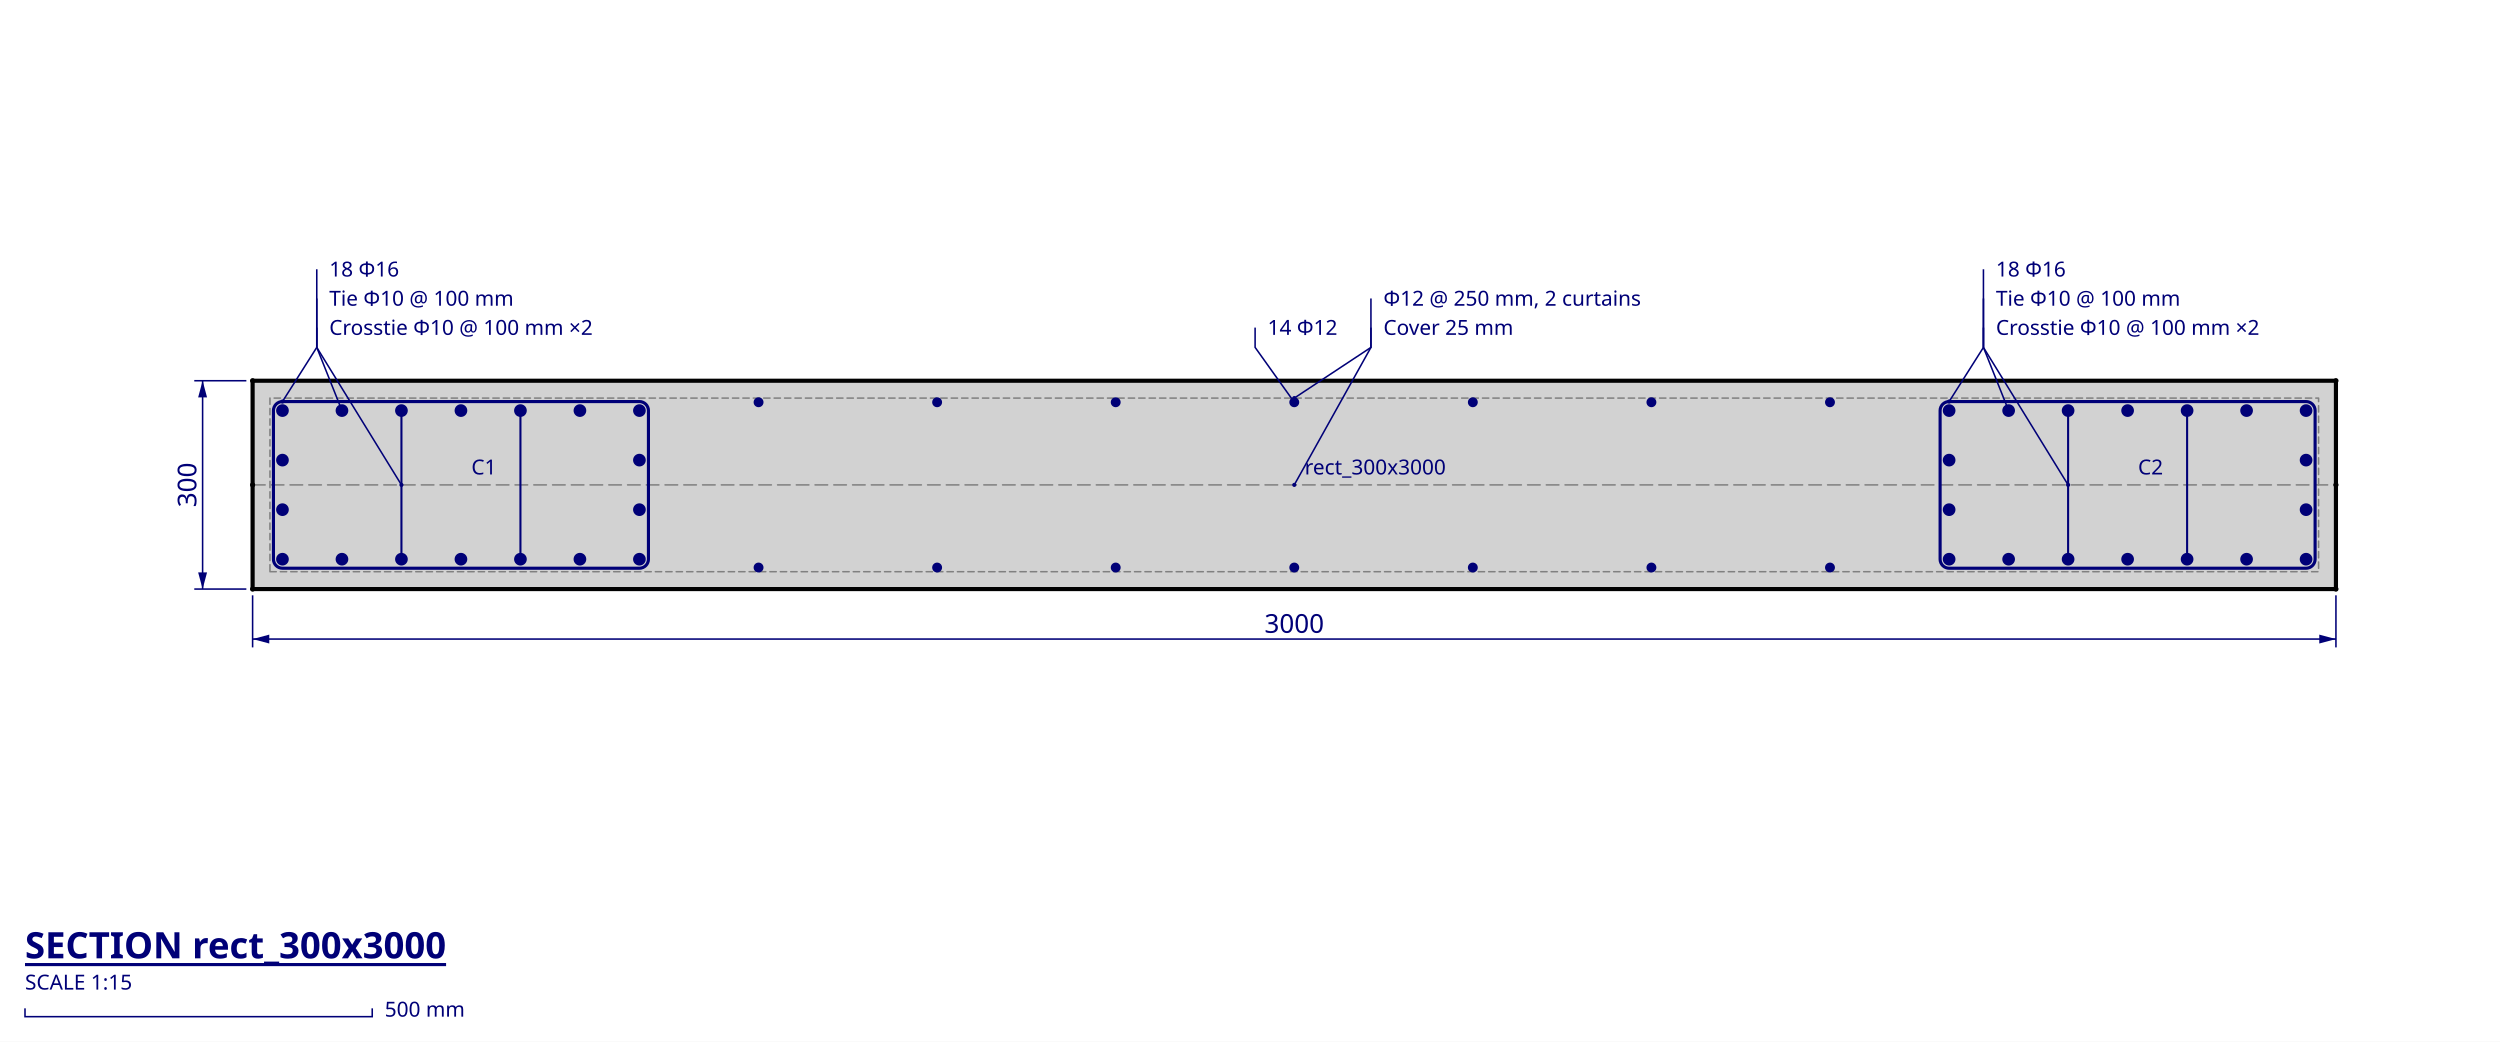
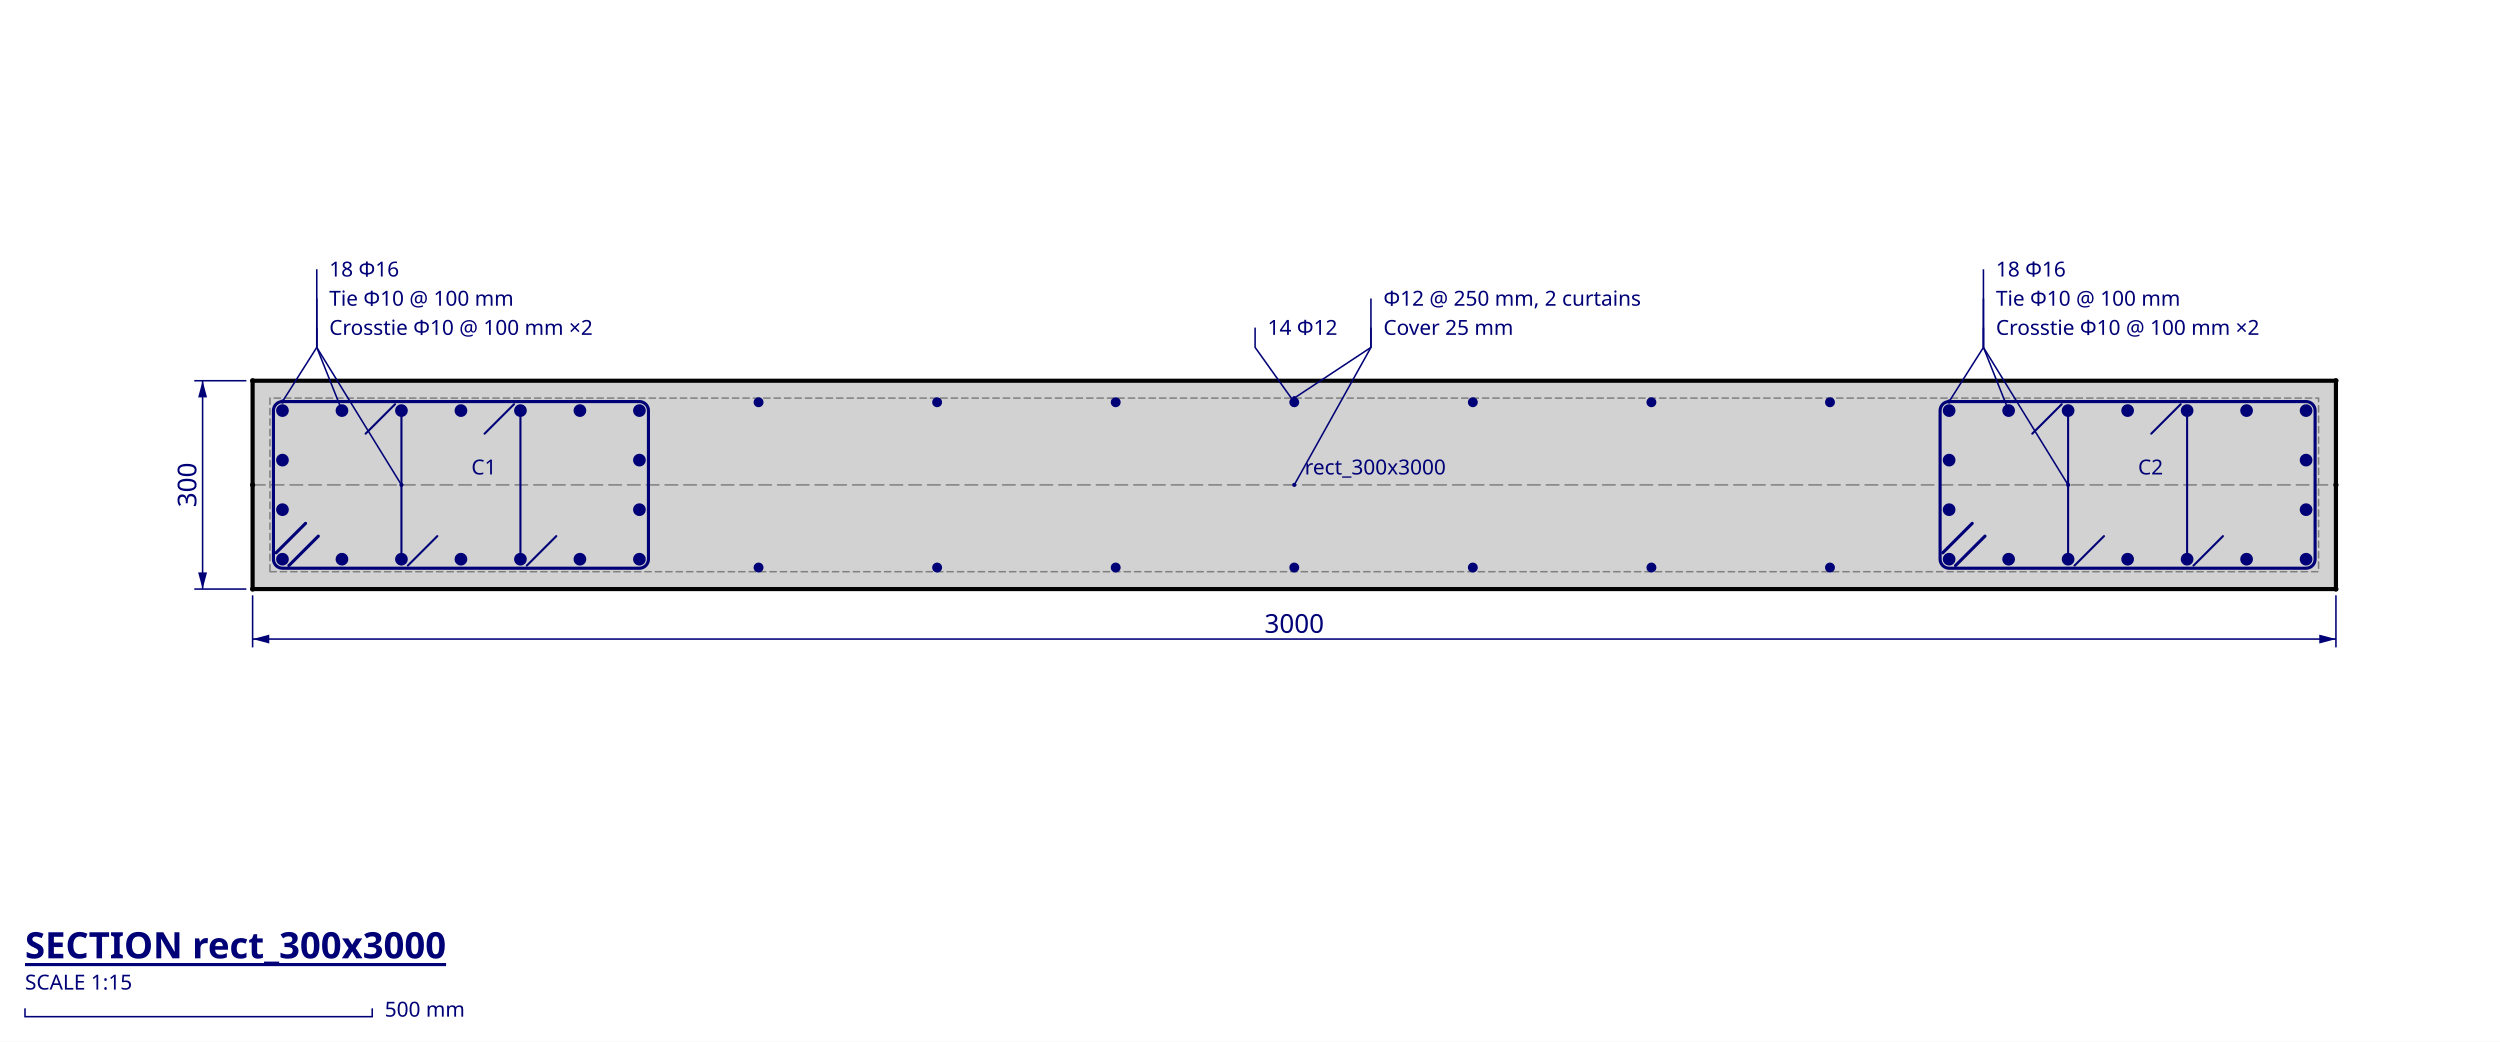
<svg xmlns="http://www.w3.org/2000/svg" width="1200" height="500" viewBox="0 0 1200 500" data-view="top">
  <rect width="1200" height="500" fill="#ffffff" />
  <g class="faces" fill="none" stroke="#000000" stroke-width="1" stroke-linecap="round" stroke-linejoin="round">
</g>
  <g class="concrete" fill="#d2d2d2" stroke="#000000" stroke-width="2" stroke-linecap="round" stroke-linejoin="round">
    <g data-id="7">
      <path d="M121.25 282.75 L1121.25 282.75 L1121.25 182.75 L121.25 182.75 Z" />
    </g>
  </g>
  <g class="cover" fill="none" stroke="#808080" stroke-width="0.75" stroke-linecap="round" stroke-linejoin="round" stroke-dasharray="3 2">
    <g data-id="9">
      <path d="M129.58 274.42 L1112.92 274.42 L1112.92 191.08 L129.58 191.08 Z" />
    </g>
  </g>
  <g class="leg" fill="none" stroke="#808080" stroke-width="0.75" stroke-linecap="round" stroke-linejoin="round" stroke-dasharray="6 3">
    <g data-id="8">
      <path d="M121.25 232.75 L1121.25 232.75" />
    </g>
  </g>
  <g class="hoop" fill="none" stroke="#000077" stroke-width="1.5" stroke-linecap="round" stroke-linejoin="round">
    <g data-id="46">
      <path d="M131.25 268.42 L131.33 269.26 L131.58 270.07 L131.98 270.82 L132.52 271.48 L133.18 272.02 L133.93 272.42 L134.74 272.67 L135.58 272.75 L306.92 272.75 L307.76 272.67 L308.57 272.42 L309.32 272.02 L309.98 271.48 L310.52 270.82 L310.92 270.07 L311.17 269.26 L311.25 268.42 L311.25 197.08 L311.17 196.24 L310.92 195.43 L310.52 194.68 L309.98 194.02 L309.32 193.48 L308.57 193.08 L307.76 192.83 L306.92 192.75 L135.58 192.75 L134.74 192.83 L133.93 193.08 L133.18 193.48 L132.52 194.02 L131.98 194.68 L131.58 195.43 L131.33 196.24 L131.25 197.08 Z" />
+       <path d="M138.65 271.48 L152.79 257.34" />
+       <path d="M132.52 265.35 L146.66 251.21" />
    </g>
    <g data-id="85">
      <path d="M931.25 268.42 L931.33 269.26 L931.58 270.07 L931.98 270.82 L932.52 271.48 L933.18 272.02 L933.93 272.42 L934.74 272.67 L935.58 272.75 L1106.92 272.75 L1107.76 272.67 L1108.57 272.42 L1109.32 272.02 L1109.98 271.48 L1110.52 270.82 L1110.92 270.07 L1111.17 269.26 L1111.25 268.42 L1111.25 197.08 L1111.17 196.24 L1110.92 195.43 L1110.52 194.68 L1109.98 194.02 L1109.32 193.48 L1108.57 193.08 L1107.76 192.83 L1106.92 192.75 L935.58 192.75 L934.74 192.83 L933.93 193.08 L933.18 193.48 L932.52 194.02 L931.98 194.68 L931.58 195.43 L931.33 196.24 L931.25 197.08 Z" />
+       <path d="M938.65 271.48 L952.79 257.34" />
+       <path d="M932.52 265.35 L946.66 251.21" />
    </g>
  </g>
  <g class="crosstie" fill="none" stroke="#000077" stroke-width="1" stroke-linecap="round" stroke-linejoin="round">
    <g data-id="47">
      <path d="M192.69 268.42 L192.69 197.08" />
+       <path d="M195.76 271.48 L209.9 257.34" />
+       <path d="M189.63 194.02 L175.49 208.16" />
    </g>
    <g data-id="48">
      <path d="M249.81 268.42 L249.81 197.08" />
+       <path d="M252.87 271.48 L267.01 257.34" />
+       <path d="M246.74 194.02 L232.6 208.16" />
    </g>
    <g data-id="86">
      <path d="M992.69 268.42 L992.69 197.08" />
+       <path d="M995.76 271.48 L1009.9 257.34" />
+       <path d="M989.63 194.02 L975.49 208.16" />
    </g>
    <g data-id="87">
      <path d="M1049.81 268.42 L1049.81 197.08" />
+       <path d="M1052.87 271.48 L1067.01 257.34" />
+       <path d="M1046.74 194.02 L1032.6 208.16" />
    </g>
  </g>
  <g class="bar" fill="#000077" stroke="#000077" stroke-width="0.75" stroke-linecap="round" stroke-linejoin="round">
    <g data-id="11">
      <circle cx="135.58" cy="268.42" r="2.67" />
    </g>
    <g data-id="13">
      <circle cx="164.14" cy="268.42" r="2.67" />
    </g>
    <g data-id="15">
      <circle cx="192.69" cy="268.42" r="2.67" />
    </g>
    <g data-id="17">
      <circle cx="221.25" cy="268.42" r="2.67" />
    </g>
    <g data-id="19">
      <circle cx="249.81" cy="268.42" r="2.67" />
    </g>
    <g data-id="21">
      <circle cx="278.36" cy="268.42" r="2.67" />
    </g>
    <g data-id="23">
      <circle cx="306.92" cy="268.42" r="2.67" />
    </g>
    <g data-id="25">
      <circle cx="306.92" cy="244.64" r="2.67" />
    </g>
    <g data-id="27">
      <circle cx="306.92" cy="220.86" r="2.67" />
    </g>
    <g data-id="29">
      <circle cx="306.92" cy="197.08" r="2.67" />
    </g>
    <g data-id="31">
      <circle cx="278.36" cy="197.08" r="2.67" />
    </g>
    <g data-id="33">
      <circle cx="249.81" cy="197.08" r="2.67" />
    </g>
    <g data-id="35">
      <circle cx="221.25" cy="197.08" r="2.67" />
    </g>
    <g data-id="37">
      <circle cx="192.69" cy="197.08" r="2.67" />
    </g>
    <g data-id="39">
      <circle cx="164.14" cy="197.08" r="2.67" />
    </g>
    <g data-id="41">
      <circle cx="135.58" cy="197.08" r="2.67" />
    </g>
    <g data-id="43">
      <circle cx="135.58" cy="220.86" r="2.67" />
    </g>
    <g data-id="45">
      <circle cx="135.58" cy="244.64" r="2.67" />
    </g>
    <g data-id="50">
      <circle cx="935.58" cy="268.42" r="2.67" />
    </g>
    <g data-id="52">
      <circle cx="964.14" cy="268.42" r="2.67" />
    </g>
    <g data-id="54">
      <circle cx="992.69" cy="268.42" r="2.67" />
    </g>
    <g data-id="56">
      <circle cx="1021.25" cy="268.42" r="2.67" />
    </g>
    <g data-id="58">
      <circle cx="1049.81" cy="268.42" r="2.67" />
    </g>
    <g data-id="60">
      <circle cx="1078.36" cy="268.42" r="2.67" />
    </g>
    <g data-id="62">
      <circle cx="1106.92" cy="268.42" r="2.67" />
    </g>
    <g data-id="64">
      <circle cx="1106.92" cy="244.64" r="2.67" />
    </g>
    <g data-id="66">
      <circle cx="1106.92" cy="220.86" r="2.67" />
    </g>
    <g data-id="68">
      <circle cx="1106.92" cy="197.08" r="2.67" />
    </g>
    <g data-id="70">
      <circle cx="1078.36" cy="197.08" r="2.67" />
    </g>
    <g data-id="72">
      <circle cx="1049.81" cy="197.08" r="2.67" />
    </g>
    <g data-id="74">
      <circle cx="1021.25" cy="197.08" r="2.67" />
    </g>
    <g data-id="76">
      <circle cx="992.69" cy="197.08" r="2.67" />
    </g>
    <g data-id="78">
      <circle cx="964.14" cy="197.08" r="2.67" />
    </g>
    <g data-id="80">
      <circle cx="935.58" cy="197.08" r="2.67" />
    </g>
    <g data-id="82">
      <circle cx="935.58" cy="220.86" r="2.67" />
    </g>
    <g data-id="84">
      <circle cx="935.58" cy="244.64" r="2.67" />
    </g>
    <g data-id="89">
      <circle cx="364.11" cy="272.42" r="2" />
    </g>
    <g data-id="91">
      <circle cx="449.82" cy="272.42" r="2" />
    </g>
    <g data-id="93">
      <circle cx="535.54" cy="272.42" r="2" />
    </g>
    <g data-id="95">
      <circle cx="621.25" cy="272.42" r="2" />
    </g>
    <g data-id="97">
      <circle cx="706.96" cy="272.42" r="2" />
    </g>
    <g data-id="99">
      <circle cx="792.68" cy="272.42" r="2" />
    </g>
    <g data-id="101">
      <circle cx="878.39" cy="272.42" r="2" />
    </g>
    <g data-id="103">
      <circle cx="364.11" cy="193.08" r="2" />
    </g>
    <g data-id="105">
      <circle cx="449.82" cy="193.08" r="2" />
    </g>
    <g data-id="107">
      <circle cx="535.54" cy="193.08" r="2" />
    </g>
    <g data-id="109">
      <circle cx="621.25" cy="193.08" r="2" />
    </g>
    <g data-id="111">
      <circle cx="706.96" cy="193.08" r="2" />
    </g>
    <g data-id="113">
      <circle cx="792.68" cy="193.08" r="2" />
    </g>
    <g data-id="115">
      <circle cx="878.39" cy="193.08" r="2" />
    </g>
  </g>
  <g class="edges" fill="none" stroke="#000000" stroke-width="1.5" stroke-linecap="round" stroke-linejoin="round">
</g>
  <g class="points" fill="#000000">
    <g data-id="1">
      <circle cx="121.25" cy="232.75" r="1.25" fill="#000000" stroke="none" />
    </g>
    <g data-id="2">
      <circle cx="1121.25" cy="232.75" r="1.25" fill="#000000" stroke="none" />
    </g>
    <g data-id="3">
      <circle cx="121.25" cy="282.75" r="1.25" fill="#000000" stroke="none" />
    </g>
    <g data-id="4">
      <circle cx="1121.25" cy="282.75" r="1.25" fill="#000000" stroke="none" />
    </g>
    <g data-id="5">
      <circle cx="1121.25" cy="182.75" r="1.25" fill="#000000" stroke="none" />
    </g>
    <g data-id="6">
      <circle cx="121.25" cy="182.75" r="1.25" fill="#000000" stroke="none" />
    </g>
  </g>
  <g class="annotation" font-family="Arial Narrow, Archivo Narrow, sans-serif" fill="#000077" stroke="#000077" stroke-width="0.75">
    <g class="tag">
      <path d="M164.14 197.08 L152.05 166.75 L152.05 129.25" fill="none" />
      <circle cx="164.14" cy="197.08" r="1" stroke="none" />
      <text x="158.05" y="132.75" stroke="none" font-size="10">18 Φ16</text>
    </g>
    <g class="tag">
      <path d="M135.58 192.75 L152.05 166.75 L152.05 143.25" fill="none" />
      <circle cx="135.58" cy="192.75" r="1" stroke="none" />
      <text x="158.05" y="146.75" stroke="none" font-size="10">Tie Φ10 @ 100 mm</text>
    </g>
    <g class="tag">
      <path d="M192.69 232.75 L152.05 166.75 L152.05 157.25" fill="none" />
      <circle cx="192.69" cy="232.75" r="1" stroke="none" />
      <text x="158.05" y="160.75" stroke="none" font-size="10">Crosstie Φ10 @ 100 mm ×2</text>
    </g>
    <g class="tag">
      <path d="M621.25 193.08 L602.45 166.75 L602.45 157.25" fill="none" />
      <circle cx="621.25" cy="193.08" r="1" stroke="none" />
      <text x="608.45" y="160.75" stroke="none" font-size="10">14 Φ12</text>
    </g>
    <g class="tag">
      <path d="M621.25 232.75 L658.05 166.75 L658.05 143.25" fill="none" />
      <circle cx="621.25" cy="232.75" r="1" stroke="none" />
      <text x="664.05" y="146.75" stroke="none" font-size="10">Φ12 @ 250 mm, 2 curtains</text>
    </g>
    <g class="tag">
      <path d="M621.25 191.08 L658.05 166.75 L658.05 157.25" fill="none" />
      <circle cx="621.25" cy="191.08" r="1" stroke="none" />
      <text x="664.05" y="160.75" stroke="none" font-size="10">Cover 25 mm</text>
    </g>
    <g class="tag">
      <path d="M964.14 197.08 L952.05 166.75 L952.05 129.25" fill="none" />
      <circle cx="964.14" cy="197.08" r="1" stroke="none" />
      <text x="958.05" y="132.75" stroke="none" font-size="10">18 Φ16</text>
    </g>
    <g class="tag">
      <path d="M935.58 192.75 L952.05 166.75 L952.05 143.25" fill="none" />
      <circle cx="935.58" cy="192.75" r="1" stroke="none" />
      <text x="958.05" y="146.75" stroke="none" font-size="10">Tie Φ10 @ 100 mm</text>
    </g>
    <g class="tag">
      <path d="M992.69 232.75 L952.05 166.75 L952.05 157.25" fill="none" />
      <circle cx="992.69" cy="232.75" r="1" stroke="none" />
      <text x="958.05" y="160.75" stroke="none" font-size="10">Crosstie Φ10 @ 100 mm ×2</text>
    </g>
    <g class="dimension" data-dim="width">
      <path d="M121.25 285.75 L121.25 310.75 M1121.25 285.75 L1121.25 310.75 M121.25 306.75 L1121.25 306.75" fill="none" />
      <path d="M0 0 L8 -2.14 L8 2.14 Z" stroke="none" transform="translate(121.25 306.75) rotate(0)" />
      <path d="M0 0 L8 -2.14 L8 2.14 Z" stroke="none" transform="translate(1121.25 306.75) rotate(180)" />
      <text x="621.25" y="303.75" text-anchor="middle" stroke="none" font-size="12.5">3000</text>
    </g>
    <g class="dimension" data-dim="depth">
      <path d="M118.25 182.75 L93.25 182.75 M118.25 282.75 L93.25 282.75 M97.25 182.75 L97.25 282.75" fill="none" />
      <path d="M0 0 L8 -2.14 L8 2.14 Z" stroke="none" transform="translate(97.25 182.75) rotate(90)" />
      <path d="M0 0 L8 -2.14 L8 2.14 Z" stroke="none" transform="translate(97.25 282.75) rotate(-90)" />
      <text transform="translate(94.25 232.75) rotate(-90)" text-anchor="middle" stroke="none" font-size="12.5">300</text>
    </g>
  </g>
  <g class="text" font-family="Arial Narrow, Archivo Narrow, sans-serif" font-size="10" fill="#000077">
    <text x="626.25" y="227.75" data-for="7">rect_300x3000</text>
    <text x="226.25" y="227.75" data-for="46">C1</text>
    <text x="1026.25" y="227.75" data-for="85">C2</text>
  </g>
  <g class="legend" font-family="Arial Narrow, Archivo Narrow, sans-serif" font-size="10" fill="#000077" stroke="#000077" stroke-width="0.75">
    <path d="M12 484 L12 488 L178.67 488 L178.67 484" fill="none" />
    <text x="184.67" y="488" stroke="none">500 mm</text>
    <text class="view-title" x="12" y="460" stroke="none" font-family="Bahnschrift SemiBold Condensed, Bahnschrift, Saira SemiCondensed, Archivo Narrow, sans-serif" font-size="17.5" font-weight="600" data-view="top">SECTION rect_300x3000</text>
    <path class="view-title-rule" d="M12 463 L214.12 463" fill="none" stroke-width="1.5" />
    <text class="scale-note" x="12" y="475" stroke="none">SCALE 1:15</text>
  </g>
</svg>
